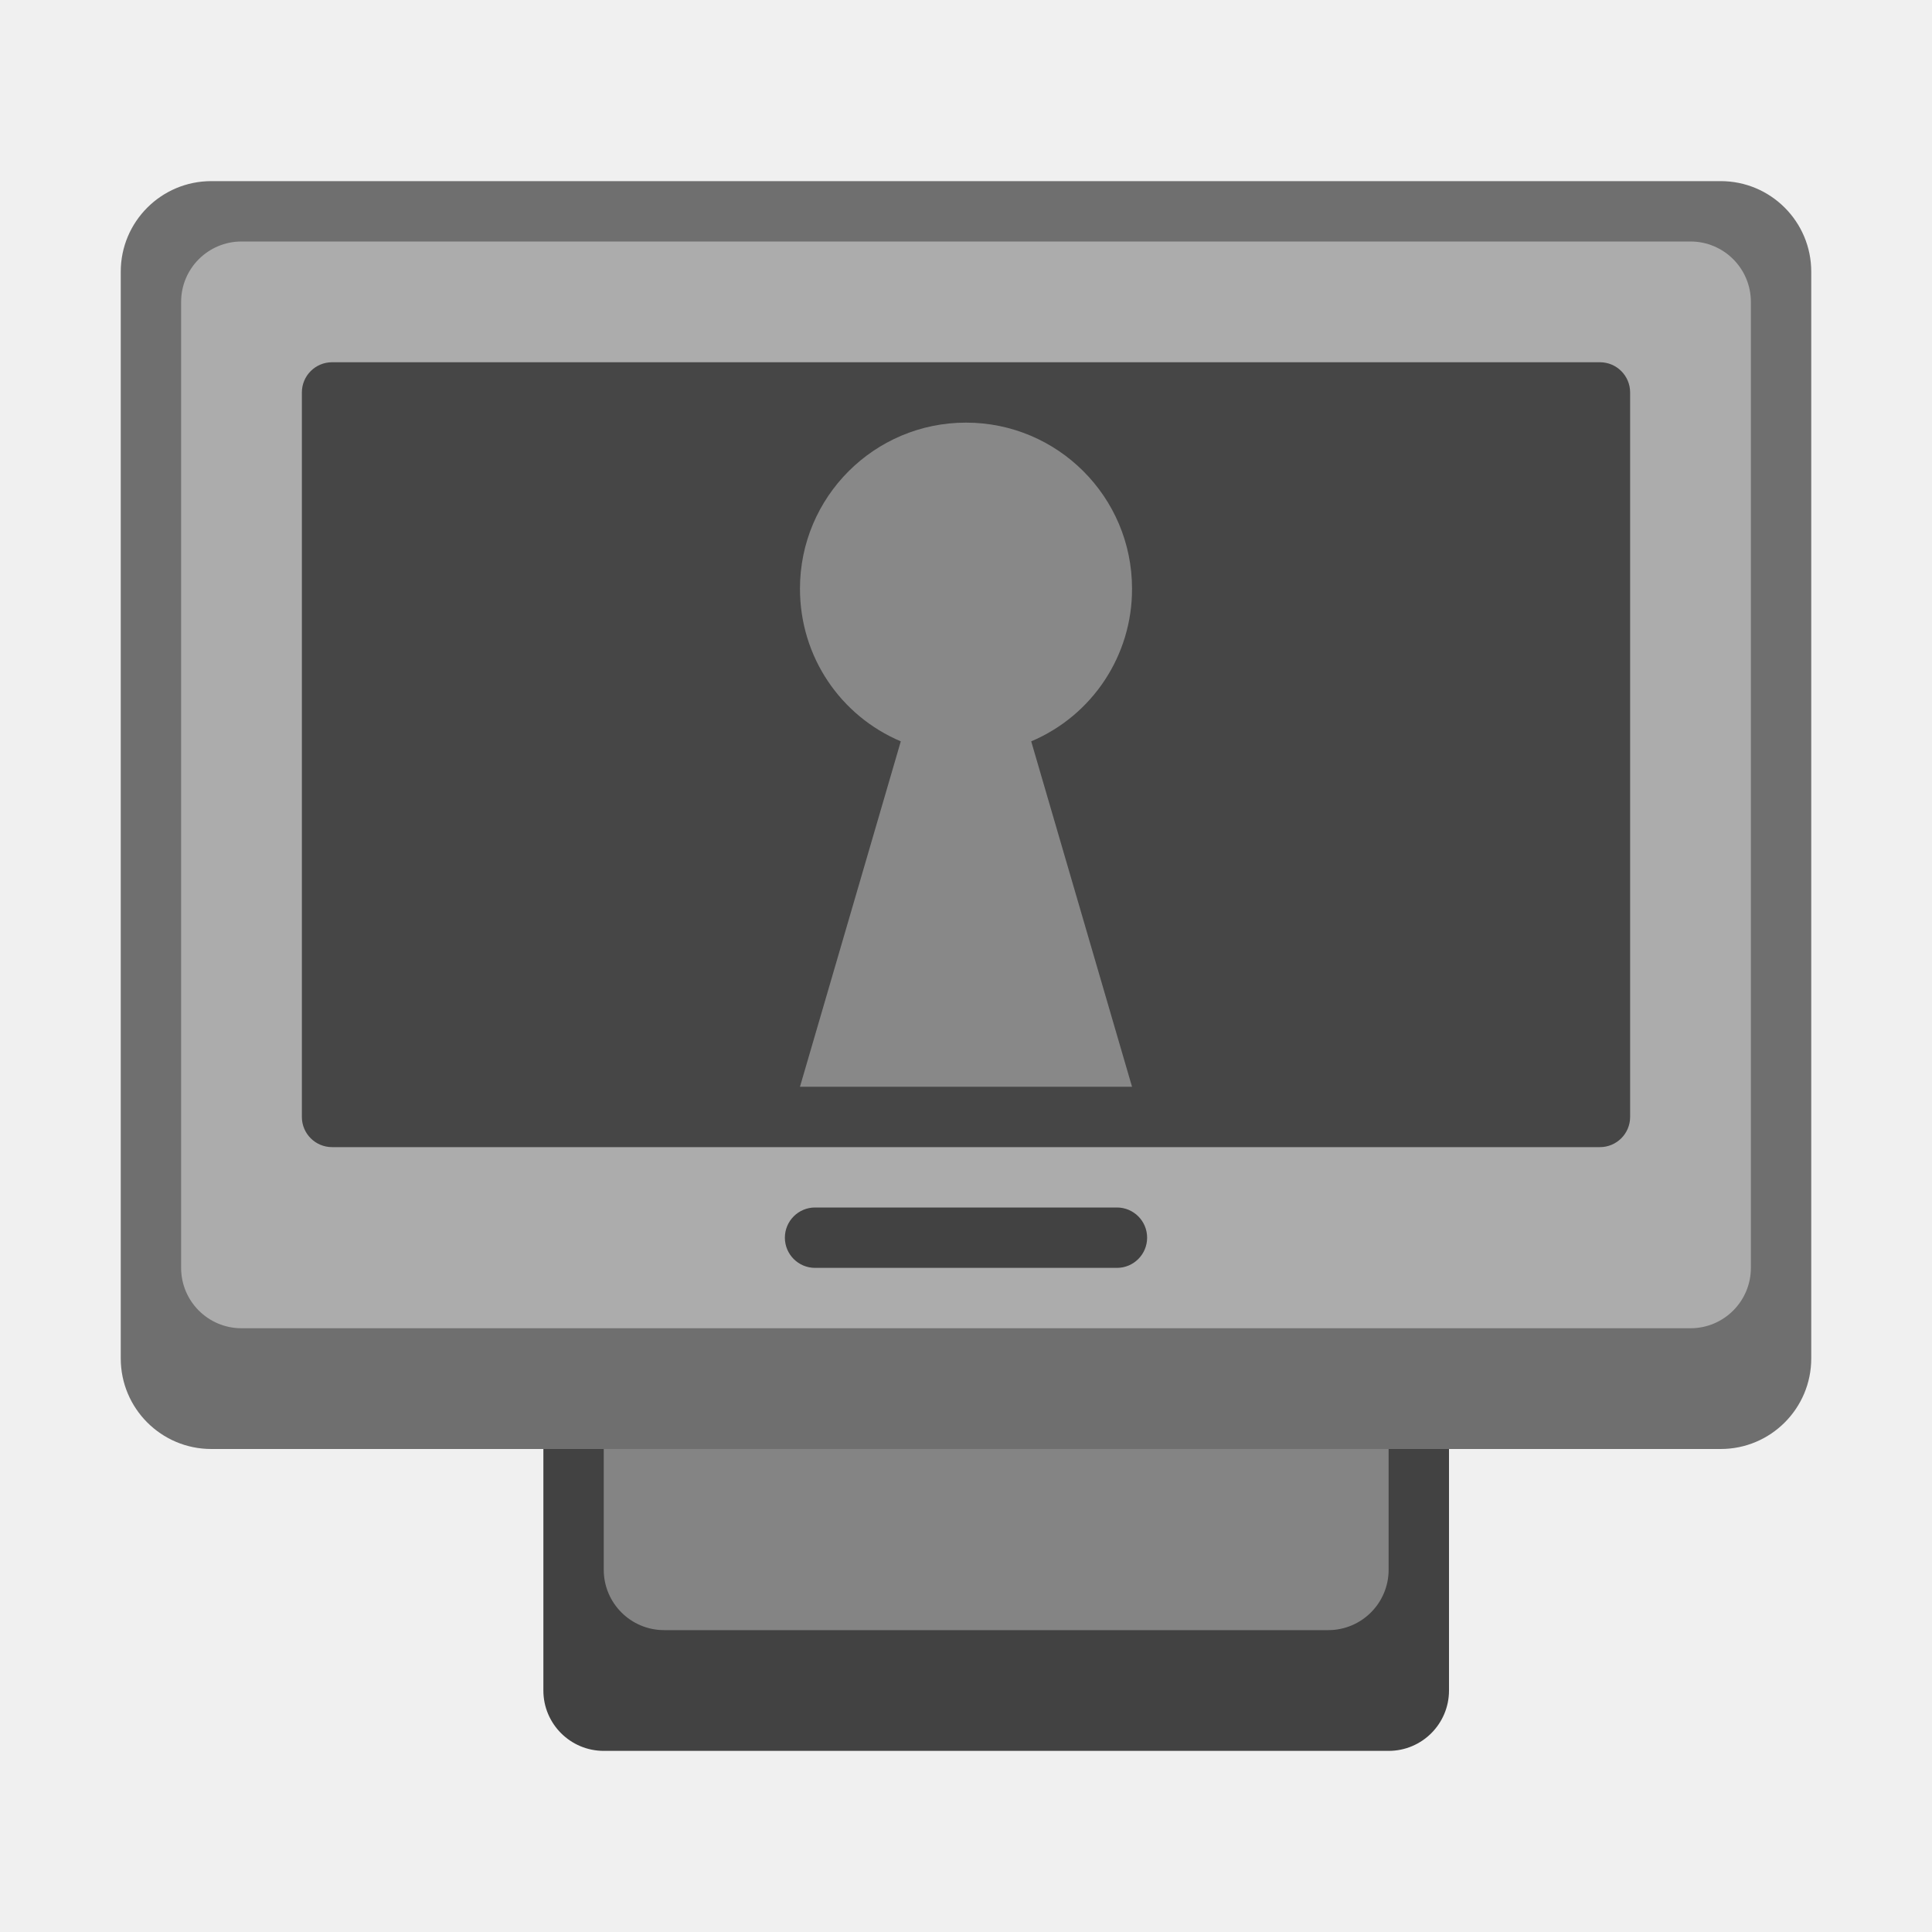
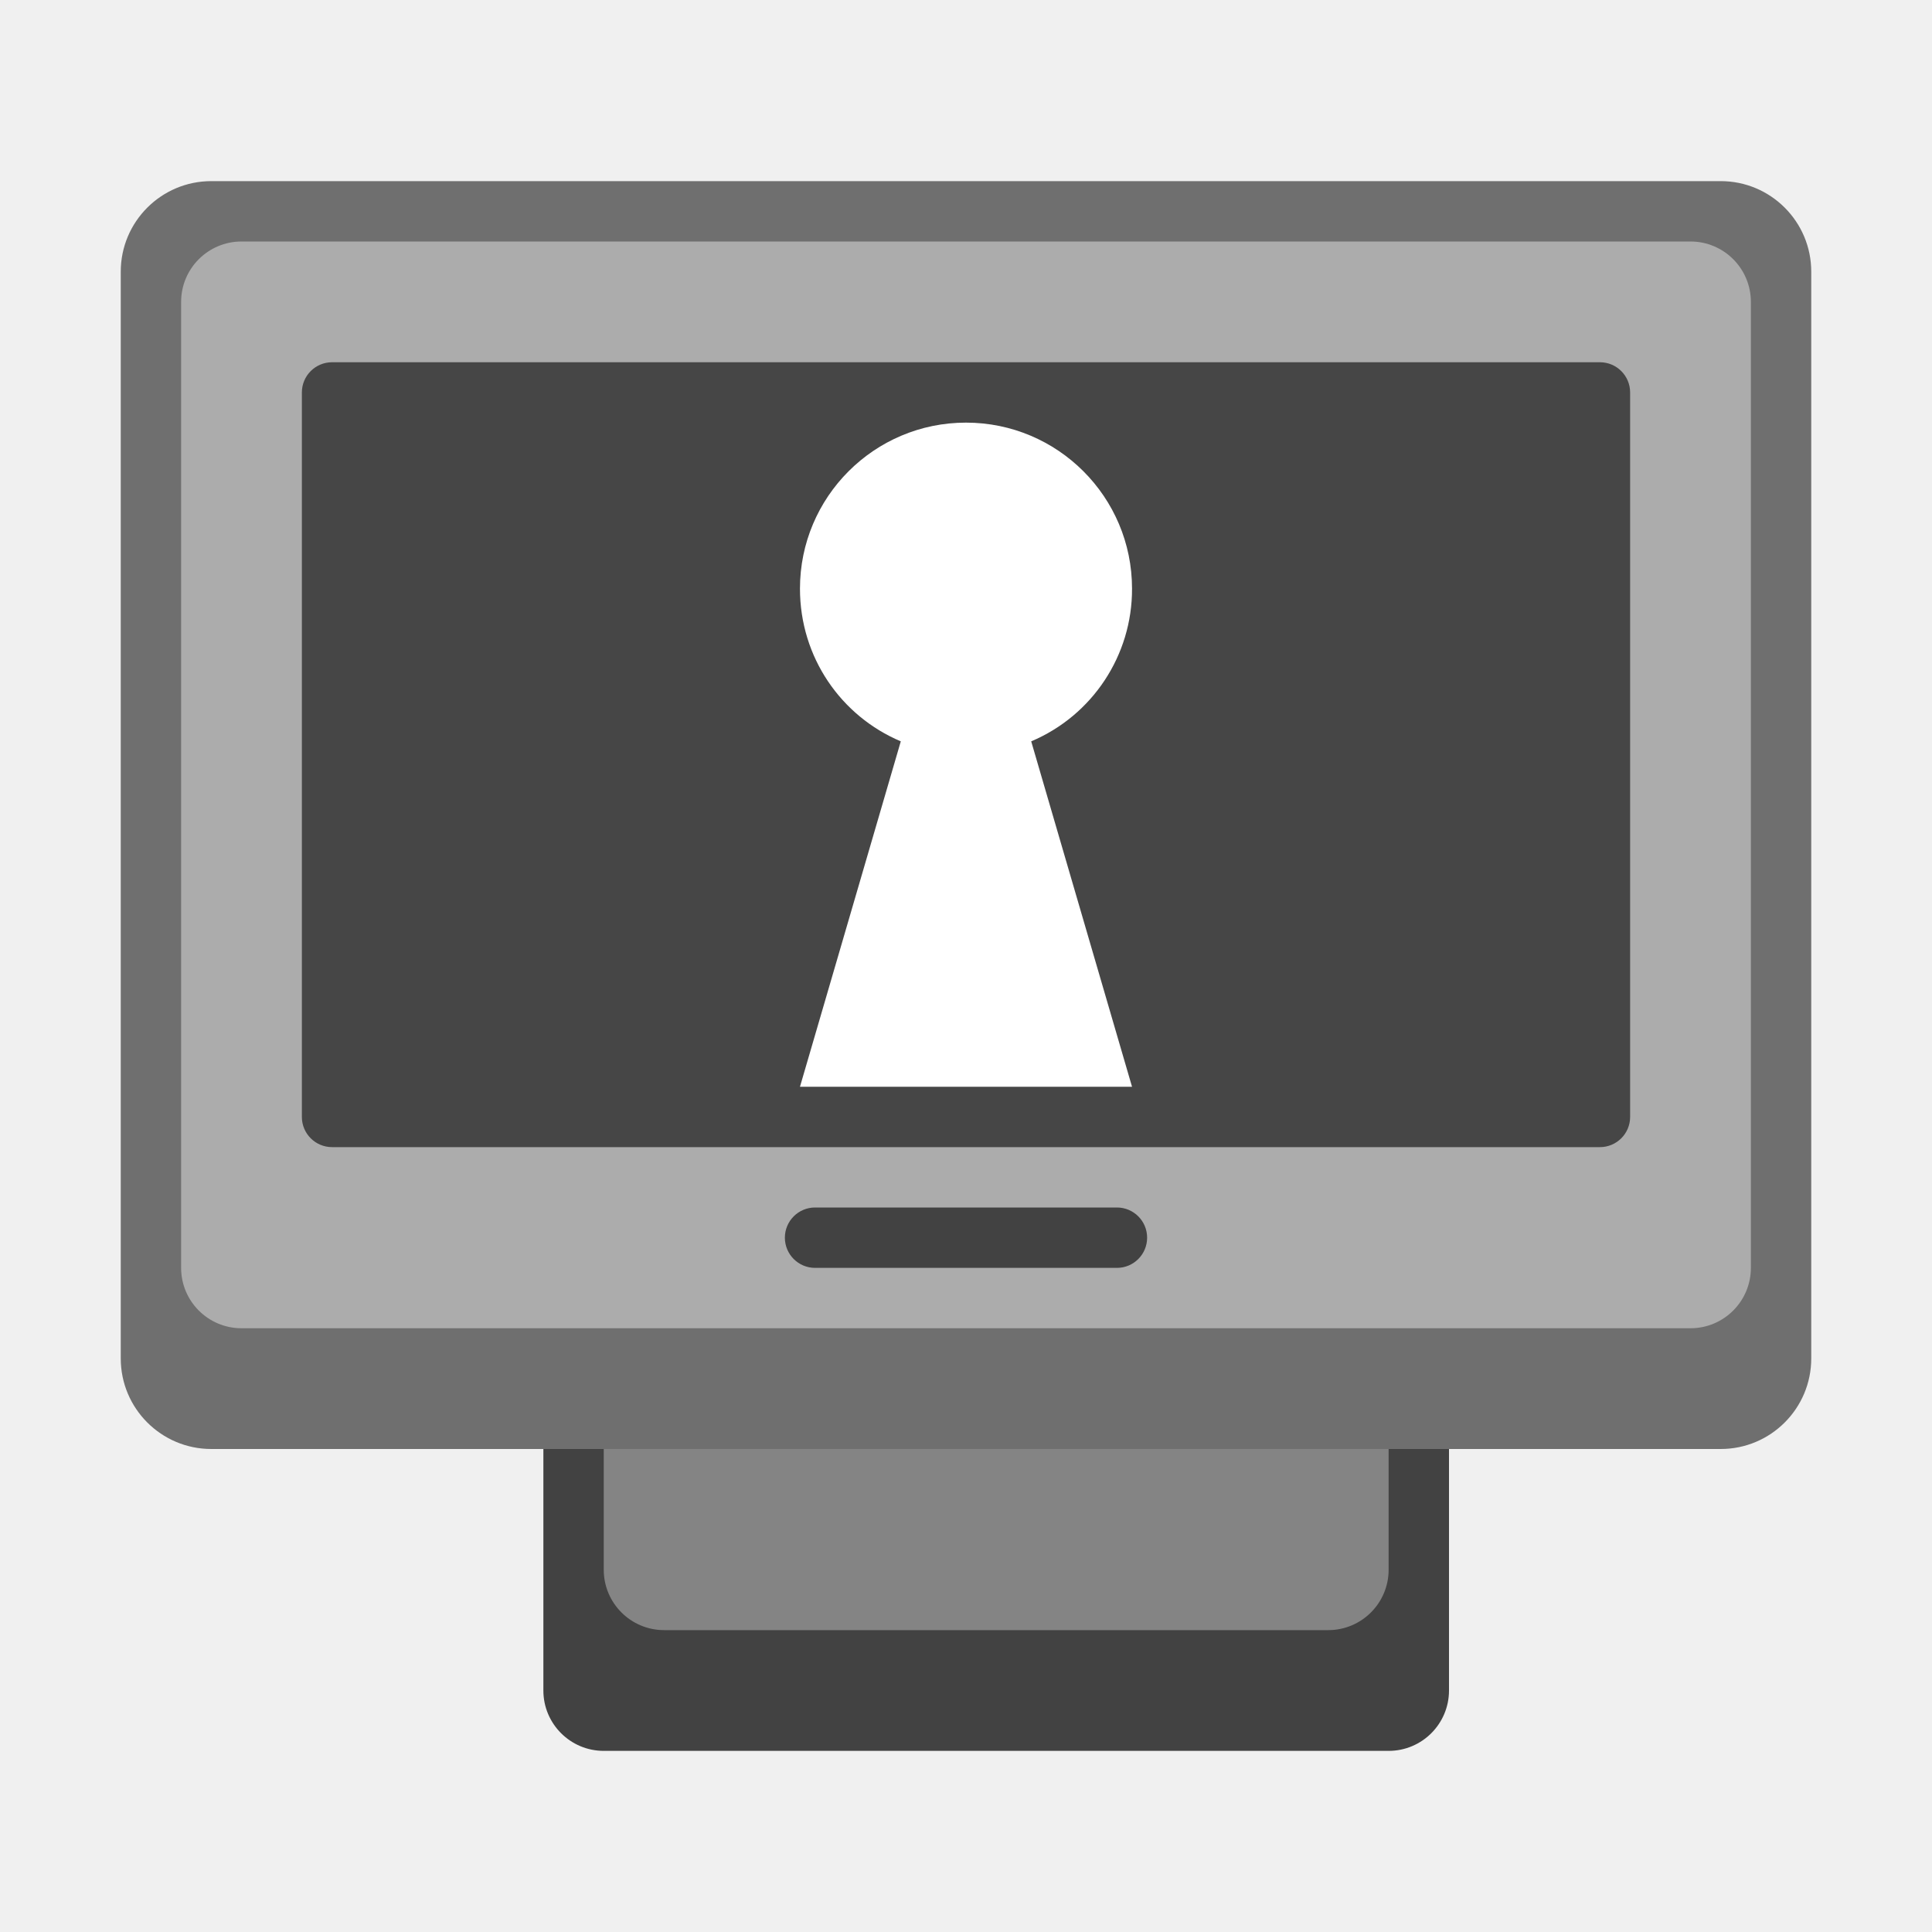
<svg xmlns="http://www.w3.org/2000/svg" version="1.0" viewBox="0 0 32 32">
  <g transform="translate(-100 348)">
    <rect x="109" y="-328" width="15" height="9" ry="1" fill="#424242" />
    <rect x="110" y="-328" width="13" height="7" ry="1" fill="#848484" />
    <rect x="102" y="-345" width="28" height="21" ry="1.5" fill="#6f6f6f" />
    <rect x="103" y="-344" width="26" height="18" ry="1" fill="#acacac" />
    <rect x="105" y="-342" width="22" height="13" ry=".5" fill="#464646" />
    <rect x="113" y="-328" width="6" height="1" ry=".5" fill="#424242" />
-     <path d="M116-341a2.75 2.75 0 0 0-2.75 2.75c0 1.14.683 2.112 1.67 2.529L113.25-330h5.5l-1.67-5.721a2.735 2.735 0 0 0 1.67-2.529A2.75 2.75 0 0 0 116-341z" color="#000" fill="#888" />
+     <path d="M116-341a2.75 2.75 0 0 0-2.75 2.75c0 1.14.683 2.112 1.67 2.529L113.25-330h5.5l-1.67-5.721a2.735 2.735 0 0 0 1.67-2.529A2.75 2.75 0 0 0 116-341z" color="#000" fill="#fff" />
  </g>
</svg>
